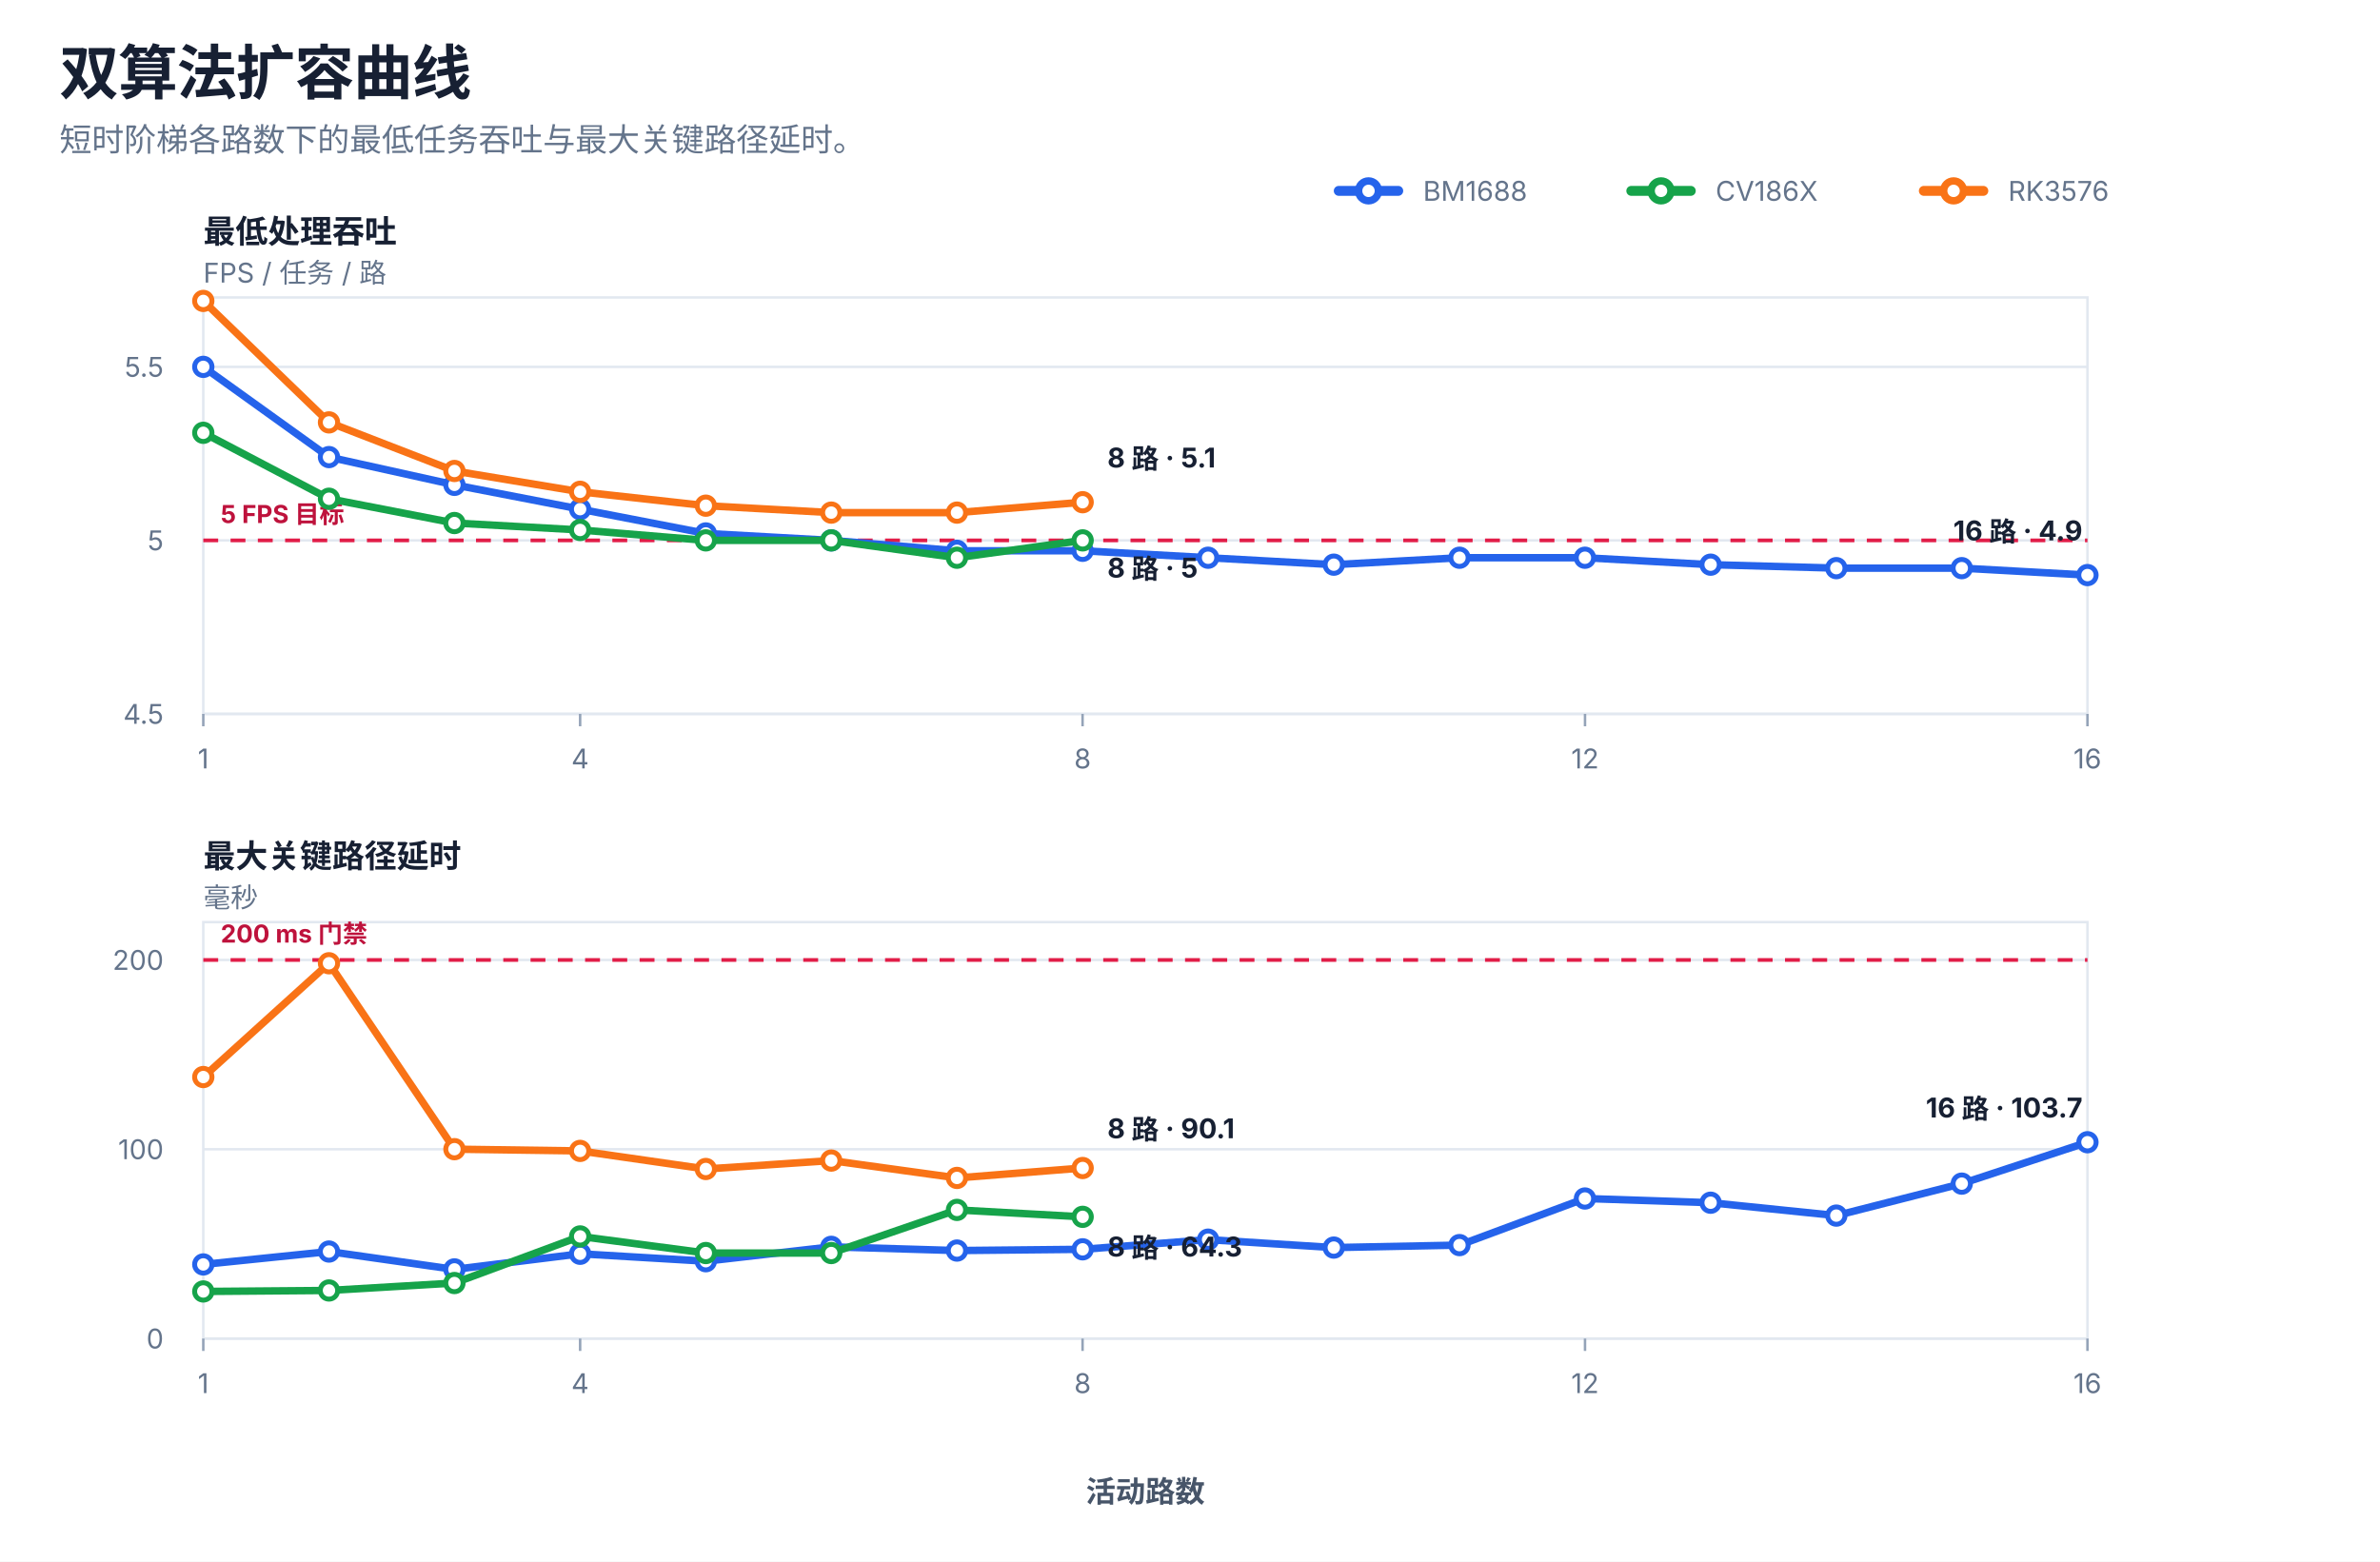
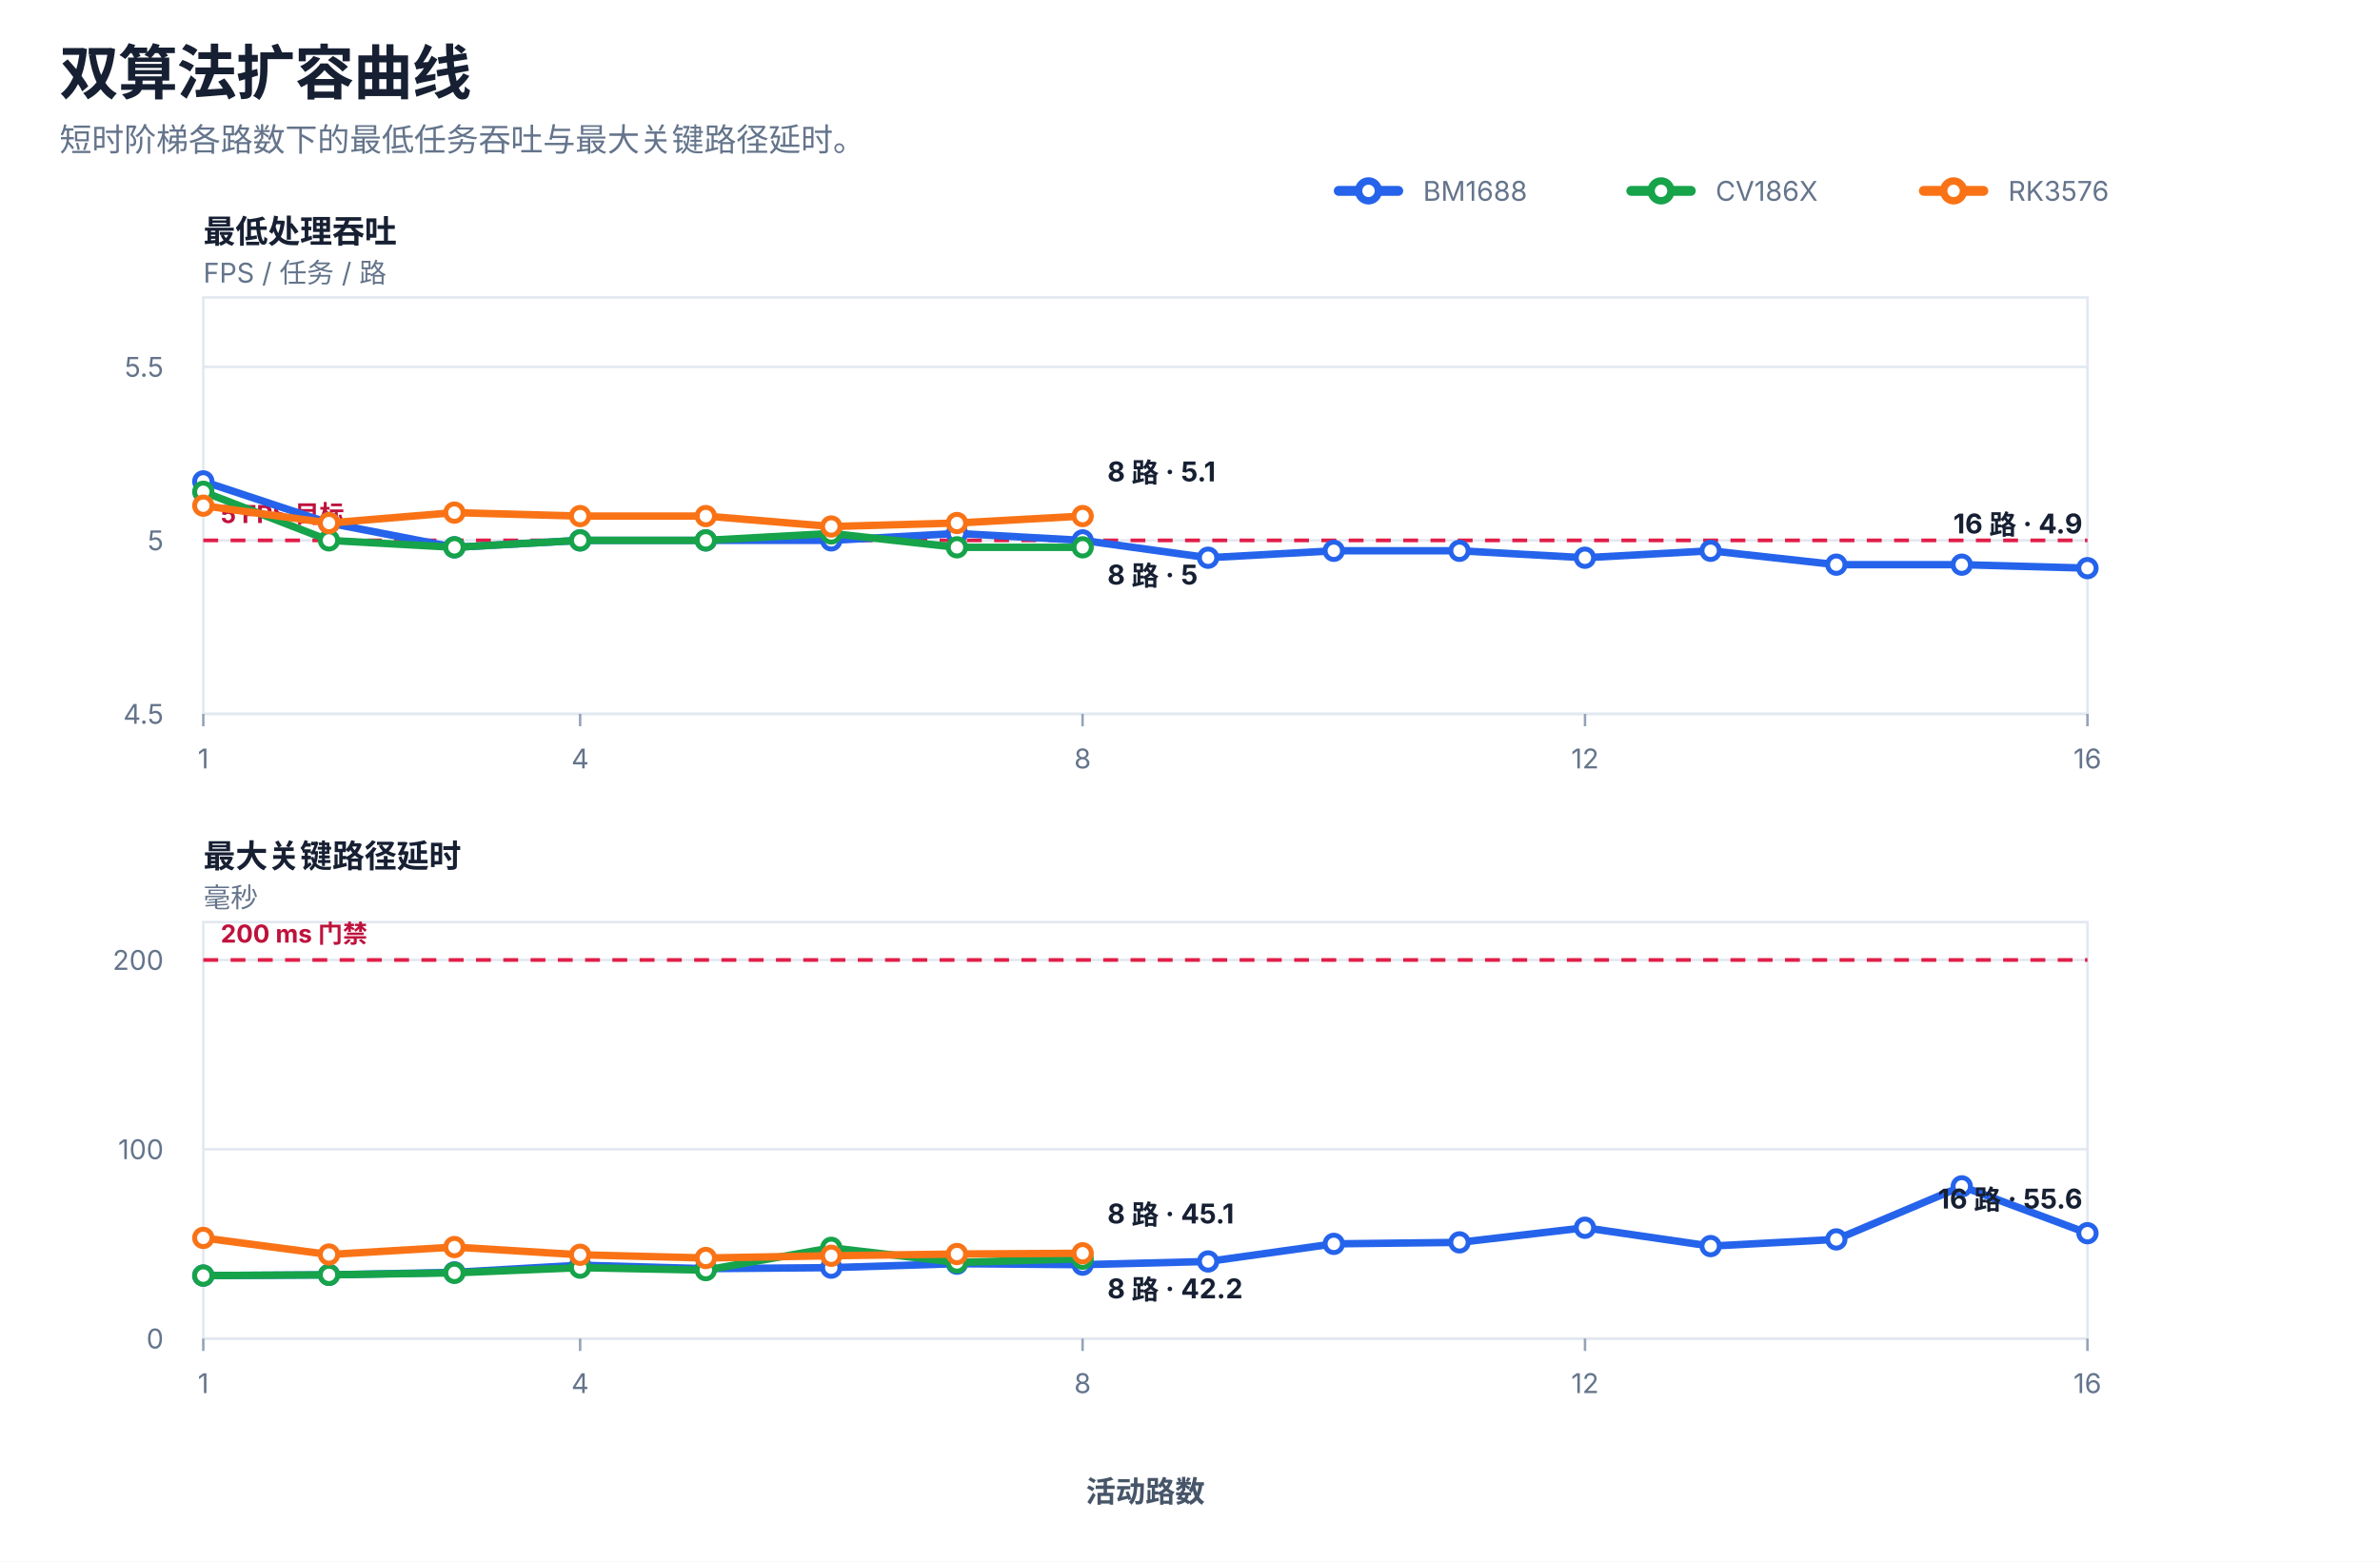
<svg xmlns="http://www.w3.org/2000/svg" width="100%" height="auto" viewBox="0 0 960 630" role="img" aria-labelledby="title desc">
  <style>text{font-family:Inter,"Segoe UI",Arial,sans-serif;fill:#172033;font-variant-numeric:tabular-nums}.title{font-size:24px;font-weight:700;letter-spacing:-.3px}.subtitle{font-size:13px;fill:#64748b}.section{font-size:10px;font-weight:700;letter-spacing:1.2px;fill:#94a3b8}.section-rule{stroke:#e2e8f0}.label,.value{font-size:13px}.platform{font-size:15px;font-weight:700}.platform-note,.panel-unit{font-size:11px;fill:#64748b}.head,.panel-title{font-size:13px;font-weight:700}.cell{font-size:13px;font-weight:700;fill:#0f172a}.legend,.tick{font-size:11px;fill:#64748b}.end-label{font-size:11px;font-weight:700}.track{fill:#eef2f7}.frame{fill:#fff;stroke:#e2e8f0}.grid{stroke:#e2e8f0;stroke-width:1}.axis{stroke:#94a3b8}.target{stroke:#e11d48;stroke-width:1.5;stroke-dasharray:6 5}.target-label{font-size:10px;font-weight:700;fill:#be123c}.axis-title{font-size:12px;font-weight:700;fill:#475569}</style>
  <rect width="100%" height="100%" fill="#fff" />
  <text x="24" y="38" class="title">双算法扩容曲线</text>
  <text x="24" y="61" class="subtitle">短时阶梯各路数下的最低任务吞吐与最大关键路径延时。</text>
  <g transform="translate(540 77)">
    <line x1="0" y1="0" x2="24" y2="0" stroke="#2563eb" stroke-width="4" stroke-linecap="round" />
    <circle cx="12" cy="0" r="4" fill="#fff" stroke="#2563eb" stroke-width="3" />
    <text x="34" y="4" class="legend">BM1688</text>
  </g>
  <g transform="translate(658 77)">
    <line x1="0" y1="0" x2="24" y2="0" stroke="#16a34a" stroke-width="4" stroke-linecap="round" />
    <circle cx="12" cy="0" r="4" fill="#fff" stroke="#16a34a" stroke-width="3" />
    <text x="34" y="4" class="legend">CV186X</text>
  </g>
  <g transform="translate(776 77)">
    <line x1="0" y1="0" x2="24" y2="0" stroke="#f97316" stroke-width="4" stroke-linecap="round" />
    <circle cx="12" cy="0" r="4" fill="#fff" stroke="#f97316" stroke-width="3" />
    <text x="34" y="4" class="legend">RK3576</text>
  </g>
  <text x="82" y="98" class="panel-title">最低处理吞吐</text>
  <text x="82" y="114" class="panel-unit">FPS / 任务 / 路</text>
  <rect x="82" y="120" width="760" height="168" class="frame" />
  <line x1="82" y1="288" x2="842" y2="288" class="grid" />
  <text x="66" y="292" text-anchor="end" class="tick">4.5</text>
  <line x1="82" y1="218" x2="842" y2="218" class="grid" />
  <text x="66" y="222" text-anchor="end" class="tick">5</text>
  <line x1="82" y1="148" x2="842" y2="148" class="grid" />
  <text x="66" y="152" text-anchor="end" class="tick">5.5</text>
  <line x1="82" y1="288" x2="82" y2="293" class="axis" />
  <text x="82" y="310" text-anchor="middle" class="tick">1</text>
  <line x1="234" y1="288" x2="234" y2="293" class="axis" />
  <text x="234" y="310" text-anchor="middle" class="tick">4</text>
  <line x1="436.667" y1="288" x2="436.667" y2="293" class="axis" />
  <text x="436.667" y="310" text-anchor="middle" class="tick">8</text>
  <line x1="639.333" y1="288" x2="639.333" y2="293" class="axis" />
  <text x="639.333" y="310" text-anchor="middle" class="tick">12</text>
  <line x1="842" y1="288" x2="842" y2="293" class="axis" />
  <text x="842" y="310" text-anchor="middle" class="tick">16</text>
  <line x1="82" y1="218" x2="842" y2="218" class="target" />
  <text x="89" y="211" text-anchor="start" class="target-label">5 FPS 目标</text>
-   <polyline points="82.0,148.0 132.7,184.4 183.3,195.6 234.0,205.4 284.7,215.2 335.3,218.0 386.0,222.2 436.7,222.2 487.3,225.0 538.0,227.8 588.7,225.0 639.3,225.0 690.0,227.8 740.7,229.2 791.3,229.2 842.0,232.0" fill="none" stroke="#2563eb" stroke-width="3" stroke-linejoin="round" stroke-linecap="round" />
-   <circle cx="82.0" cy="148.0" r="3.5" fill="#fff" stroke="#2563eb" stroke-width="2" />
-   <circle cx="132.7" cy="184.4" r="3.5" fill="#fff" stroke="#2563eb" stroke-width="2" />
-   <circle cx="183.3" cy="195.6" r="3.5" fill="#fff" stroke="#2563eb" stroke-width="2" />
-   <circle cx="234.0" cy="205.4" r="3.5" fill="#fff" stroke="#2563eb" stroke-width="2" />
-   <circle cx="284.7" cy="215.2" r="3.5" fill="#fff" stroke="#2563eb" stroke-width="2" />
+   <polyline points="82.0,194.2 132.7,211.0 183.3,220.8 234.0,218.0 284.7,218.0 335.3,218.0 386.0,215.2 436.7,218.0 487.3,225.0 538.0,222.2 588.7,222.2 639.3,225.0 690.0,222.2 740.7,227.8 791.3,227.8 842.0,229.2" fill="none" stroke="#2563eb" stroke-width="3" stroke-linejoin="round" stroke-linecap="round" />
+   <circle cx="82.0" cy="194.2" r="3.5" fill="#fff" stroke="#2563eb" stroke-width="2" />
+   <circle cx="132.7" cy="211.0" r="3.5" fill="#fff" stroke="#2563eb" stroke-width="2" />
+   <circle cx="183.3" cy="220.8" r="3.5" fill="#fff" stroke="#2563eb" stroke-width="2" />
+   <circle cx="234.0" cy="218.0" r="3.5" fill="#fff" stroke="#2563eb" stroke-width="2" />
+   <circle cx="284.7" cy="218.0" r="3.5" fill="#fff" stroke="#2563eb" stroke-width="2" />
  <circle cx="335.3" cy="218.0" r="3.5" fill="#fff" stroke="#2563eb" stroke-width="2" />
-   <circle cx="386.0" cy="222.2" r="3.5" fill="#fff" stroke="#2563eb" stroke-width="2" />
-   <circle cx="436.7" cy="222.2" r="3.5" fill="#fff" stroke="#2563eb" stroke-width="2" />
+   <circle cx="386.0" cy="215.2" r="3.5" fill="#fff" stroke="#2563eb" stroke-width="2" />
+   <circle cx="436.7" cy="218.0" r="3.5" fill="#fff" stroke="#2563eb" stroke-width="2" />
  <circle cx="487.3" cy="225.0" r="3.5" fill="#fff" stroke="#2563eb" stroke-width="2" />
-   <circle cx="538.0" cy="227.8" r="3.5" fill="#fff" stroke="#2563eb" stroke-width="2" />
-   <circle cx="588.7" cy="225.0" r="3.5" fill="#fff" stroke="#2563eb" stroke-width="2" />
+   <circle cx="538.0" cy="222.2" r="3.5" fill="#fff" stroke="#2563eb" stroke-width="2" />
+   <circle cx="588.7" cy="222.2" r="3.5" fill="#fff" stroke="#2563eb" stroke-width="2" />
  <circle cx="639.3" cy="225.0" r="3.5" fill="#fff" stroke="#2563eb" stroke-width="2" />
-   <circle cx="690.0" cy="227.8" r="3.5" fill="#fff" stroke="#2563eb" stroke-width="2" />
-   <circle cx="740.7" cy="229.2" r="3.5" fill="#fff" stroke="#2563eb" stroke-width="2" />
-   <circle cx="791.3" cy="229.2" r="3.5" fill="#fff" stroke="#2563eb" stroke-width="2" />
-   <circle cx="842.0" cy="232.0" r="3.5" fill="#fff" stroke="#2563eb" stroke-width="2" />
-   <text x="840" y="218" text-anchor="end" class="end-label" fill="#2563eb">16 路 · 4.9</text>
-   <polyline points="82.0,174.6 132.7,201.2 183.3,211.0 234.0,213.8 284.7,218.0 335.3,218.0 386.0,225.0 436.7,218.0" fill="none" stroke="#16a34a" stroke-width="3" stroke-linejoin="round" stroke-linecap="round" />
-   <circle cx="82.0" cy="174.6" r="3.5" fill="#fff" stroke="#16a34a" stroke-width="2" />
-   <circle cx="132.7" cy="201.2" r="3.5" fill="#fff" stroke="#16a34a" stroke-width="2" />
-   <circle cx="183.3" cy="211.0" r="3.5" fill="#fff" stroke="#16a34a" stroke-width="2" />
-   <circle cx="234.0" cy="213.8" r="3.5" fill="#fff" stroke="#16a34a" stroke-width="2" />
+   <circle cx="690.0" cy="222.2" r="3.5" fill="#fff" stroke="#2563eb" stroke-width="2" />
+   <circle cx="740.7" cy="227.8" r="3.5" fill="#fff" stroke="#2563eb" stroke-width="2" />
+   <circle cx="791.3" cy="227.8" r="3.5" fill="#fff" stroke="#2563eb" stroke-width="2" />
+   <circle cx="842.0" cy="229.2" r="3.5" fill="#fff" stroke="#2563eb" stroke-width="2" />
+   <text x="840" y="215.2" text-anchor="end" class="end-label" fill="#2563eb">16 路 · 4.9</text>
+   <polyline points="82.0,198.4 132.7,218.0 183.3,220.8 234.0,218.0 284.7,218.0 335.3,215.2 386.0,220.8 436.7,220.8" fill="none" stroke="#16a34a" stroke-width="3" stroke-linejoin="round" stroke-linecap="round" />
+   <circle cx="82.0" cy="198.4" r="3.5" fill="#fff" stroke="#16a34a" stroke-width="2" />
+   <circle cx="132.7" cy="218.0" r="3.5" fill="#fff" stroke="#16a34a" stroke-width="2" />
+   <circle cx="183.3" cy="220.8" r="3.5" fill="#fff" stroke="#16a34a" stroke-width="2" />
+   <circle cx="234.0" cy="218.0" r="3.5" fill="#fff" stroke="#16a34a" stroke-width="2" />
  <circle cx="284.7" cy="218.0" r="3.5" fill="#fff" stroke="#16a34a" stroke-width="2" />
-   <circle cx="335.3" cy="218.0" r="3.5" fill="#fff" stroke="#16a34a" stroke-width="2" />
-   <circle cx="386.0" cy="225.0" r="3.5" fill="#fff" stroke="#16a34a" stroke-width="2" />
-   <circle cx="436.7" cy="218.0" r="3.5" fill="#fff" stroke="#16a34a" stroke-width="2" />
-   <text x="446.667" y="233" text-anchor="start" class="end-label" fill="#16a34a">8 路 · 5</text>
-   <polyline points="82.0,121.4 132.7,170.4 183.3,190.0 234.0,198.4 284.7,204.0 335.3,206.8 386.0,206.8 436.7,202.6" fill="none" stroke="#f97316" stroke-width="3" stroke-linejoin="round" stroke-linecap="round" />
-   <circle cx="82.0" cy="121.4" r="3.5" fill="#fff" stroke="#f97316" stroke-width="2" />
-   <circle cx="132.7" cy="170.4" r="3.5" fill="#fff" stroke="#f97316" stroke-width="2" />
-   <circle cx="183.3" cy="190.0" r="3.5" fill="#fff" stroke="#f97316" stroke-width="2" />
-   <circle cx="234.0" cy="198.4" r="3.5" fill="#fff" stroke="#f97316" stroke-width="2" />
-   <circle cx="284.7" cy="204.0" r="3.5" fill="#fff" stroke="#f97316" stroke-width="2" />
-   <circle cx="335.3" cy="206.8" r="3.5" fill="#fff" stroke="#f97316" stroke-width="2" />
-   <circle cx="386.0" cy="206.8" r="3.5" fill="#fff" stroke="#f97316" stroke-width="2" />
-   <circle cx="436.7" cy="202.6" r="3.5" fill="#fff" stroke="#f97316" stroke-width="2" />
-   <text x="446.667" y="188.6" text-anchor="start" class="end-label" fill="#f97316">8 路 · 5.1</text>
+   <circle cx="335.3" cy="215.2" r="3.5" fill="#fff" stroke="#16a34a" stroke-width="2" />
+   <circle cx="386.0" cy="220.8" r="3.5" fill="#fff" stroke="#16a34a" stroke-width="2" />
+   <circle cx="436.7" cy="220.8" r="3.5" fill="#fff" stroke="#16a34a" stroke-width="2" />
+   <text x="446.667" y="235.8" text-anchor="start" class="end-label" fill="#16a34a">8 路 · 5</text>
+   <polyline points="82.0,204.0 132.7,211.0 183.3,206.8 234.0,208.2 284.7,208.2 335.3,212.4 386.0,211.0 436.7,208.2" fill="none" stroke="#f97316" stroke-width="3" stroke-linejoin="round" stroke-linecap="round" />
+   <circle cx="82.0" cy="204.0" r="3.5" fill="#fff" stroke="#f97316" stroke-width="2" />
+   <circle cx="132.7" cy="211.0" r="3.5" fill="#fff" stroke="#f97316" stroke-width="2" />
+   <circle cx="183.3" cy="206.8" r="3.5" fill="#fff" stroke="#f97316" stroke-width="2" />
+   <circle cx="234.0" cy="208.2" r="3.5" fill="#fff" stroke="#f97316" stroke-width="2" />
+   <circle cx="284.7" cy="208.2" r="3.5" fill="#fff" stroke="#f97316" stroke-width="2" />
+   <circle cx="335.3" cy="212.4" r="3.5" fill="#fff" stroke="#f97316" stroke-width="2" />
+   <circle cx="386.0" cy="211.0" r="3.5" fill="#fff" stroke="#f97316" stroke-width="2" />
+   <circle cx="436.7" cy="208.2" r="3.5" fill="#fff" stroke="#f97316" stroke-width="2" />
+   <text x="446.667" y="194.2" text-anchor="start" class="end-label" fill="#f97316">8 路 · 5.1</text>
  <text x="82" y="350" class="panel-title">最大关键路径延时</text>
  <text x="82" y="366" class="panel-unit">毫秒</text>
  <rect x="82" y="372" width="760" height="168" class="frame" />
  <line x1="82" y1="540" x2="842" y2="540" class="grid" />
  <text x="66" y="544" text-anchor="end" class="tick">0</text>
  <line x1="82" y1="463.636" x2="842" y2="463.636" class="grid" />
  <text x="66" y="467.636" text-anchor="end" class="tick">100</text>
  <line x1="82" y1="387.273" x2="842" y2="387.273" class="grid" />
  <text x="66" y="391.273" text-anchor="end" class="tick">200</text>
  <line x1="82" y1="540" x2="82" y2="545" class="axis" />
  <text x="82" y="562" text-anchor="middle" class="tick">1</text>
  <line x1="234" y1="540" x2="234" y2="545" class="axis" />
  <text x="234" y="562" text-anchor="middle" class="tick">4</text>
  <line x1="436.667" y1="540" x2="436.667" y2="545" class="axis" />
  <text x="436.667" y="562" text-anchor="middle" class="tick">8</text>
  <line x1="639.333" y1="540" x2="639.333" y2="545" class="axis" />
  <text x="639.333" y="562" text-anchor="middle" class="tick">12</text>
  <line x1="842" y1="540" x2="842" y2="545" class="axis" />
  <text x="842" y="562" text-anchor="middle" class="tick">16</text>
  <line x1="82" y1="387.273" x2="842" y2="387.273" class="target" />
  <text x="89" y="380.273" text-anchor="start" class="target-label">200 ms 门禁</text>
-   <polyline points="82.0,510.1 132.7,504.9 183.3,512.1 234.0,505.8 284.7,508.8 335.3,503.0 386.0,504.5 436.7,504.0 487.3,500.1 538.0,503.3 588.7,502.3 639.3,483.5 690.0,485.2 740.7,490.4 791.3,477.5 842.0,460.8" fill="none" stroke="#2563eb" stroke-width="3" stroke-linejoin="round" stroke-linecap="round" />
-   <circle cx="82.0" cy="510.1" r="3.5" fill="#fff" stroke="#2563eb" stroke-width="2" />
-   <circle cx="132.7" cy="504.9" r="3.5" fill="#fff" stroke="#2563eb" stroke-width="2" />
-   <circle cx="183.3" cy="512.1" r="3.5" fill="#fff" stroke="#2563eb" stroke-width="2" />
-   <circle cx="234.0" cy="505.8" r="3.5" fill="#fff" stroke="#2563eb" stroke-width="2" />
-   <circle cx="284.7" cy="508.8" r="3.5" fill="#fff" stroke="#2563eb" stroke-width="2" />
-   <circle cx="335.3" cy="503.0" r="3.5" fill="#fff" stroke="#2563eb" stroke-width="2" />
-   <circle cx="386.0" cy="504.5" r="3.5" fill="#fff" stroke="#2563eb" stroke-width="2" />
-   <circle cx="436.7" cy="504.0" r="3.5" fill="#fff" stroke="#2563eb" stroke-width="2" />
-   <circle cx="487.3" cy="500.1" r="3.5" fill="#fff" stroke="#2563eb" stroke-width="2" />
-   <circle cx="538.0" cy="503.3" r="3.5" fill="#fff" stroke="#2563eb" stroke-width="2" />
-   <circle cx="588.7" cy="502.3" r="3.5" fill="#fff" stroke="#2563eb" stroke-width="2" />
-   <circle cx="639.3" cy="483.5" r="3.5" fill="#fff" stroke="#2563eb" stroke-width="2" />
-   <circle cx="690.0" cy="485.2" r="3.5" fill="#fff" stroke="#2563eb" stroke-width="2" />
-   <circle cx="740.7" cy="490.4" r="3.5" fill="#fff" stroke="#2563eb" stroke-width="2" />
-   <circle cx="791.3" cy="477.5" r="3.5" fill="#fff" stroke="#2563eb" stroke-width="2" />
-   <circle cx="842.0" cy="460.8" r="3.5" fill="#fff" stroke="#2563eb" stroke-width="2" />
-   <text x="840" y="450.811" text-anchor="end" class="end-label" fill="#2563eb">16 路 · 103.7</text>
-   <polyline points="82.0,521.0 132.7,520.6 183.3,517.6 234.0,498.8 284.7,505.5 335.3,505.5 386.0,488.1 436.7,490.9" fill="none" stroke="#16a34a" stroke-width="3" stroke-linejoin="round" stroke-linecap="round" />
-   <circle cx="82.0" cy="521.0" r="3.5" fill="#fff" stroke="#16a34a" stroke-width="2" />
-   <circle cx="132.7" cy="520.6" r="3.5" fill="#fff" stroke="#16a34a" stroke-width="2" />
-   <circle cx="183.3" cy="517.6" r="3.5" fill="#fff" stroke="#16a34a" stroke-width="2" />
-   <circle cx="234.0" cy="498.8" r="3.5" fill="#fff" stroke="#16a34a" stroke-width="2" />
-   <circle cx="284.7" cy="505.5" r="3.5" fill="#fff" stroke="#16a34a" stroke-width="2" />
-   <circle cx="335.3" cy="505.5" r="3.5" fill="#fff" stroke="#16a34a" stroke-width="2" />
-   <circle cx="386.0" cy="488.1" r="3.5" fill="#fff" stroke="#16a34a" stroke-width="2" />
-   <circle cx="436.7" cy="490.9" r="3.5" fill="#fff" stroke="#16a34a" stroke-width="2" />
-   <text x="446.667" y="506.898" text-anchor="start" class="end-label" fill="#16a34a">8 路 · 64.3</text>
-   <polyline points="82.0,434.5 132.7,388.6 183.3,463.6 234.0,464.3 284.7,471.6 335.3,468.2 386.0,475.2 436.7,471.2" fill="none" stroke="#f97316" stroke-width="3" stroke-linejoin="round" stroke-linecap="round" />
-   <circle cx="82.0" cy="434.5" r="3.5" fill="#fff" stroke="#f97316" stroke-width="2" />
-   <circle cx="132.7" cy="388.6" r="3.5" fill="#fff" stroke="#f97316" stroke-width="2" />
-   <circle cx="183.3" cy="463.6" r="3.5" fill="#fff" stroke="#f97316" stroke-width="2" />
-   <circle cx="234.0" cy="464.3" r="3.5" fill="#fff" stroke="#f97316" stroke-width="2" />
-   <circle cx="284.7" cy="471.6" r="3.5" fill="#fff" stroke="#f97316" stroke-width="2" />
-   <circle cx="335.3" cy="468.2" r="3.5" fill="#fff" stroke="#f97316" stroke-width="2" />
-   <circle cx="386.0" cy="475.2" r="3.5" fill="#fff" stroke="#f97316" stroke-width="2" />
-   <circle cx="436.7" cy="471.2" r="3.5" fill="#fff" stroke="#f97316" stroke-width="2" />
-   <text x="446.667" y="459.196" text-anchor="start" class="end-label" fill="#f97316">8 路 · 90.1</text>
+   <polyline points="82.0,514.6 132.7,514.3 183.3,513.3 234.0,510.4 284.7,511.8 335.3,511.4 386.0,509.8 436.7,510.2 487.3,508.9 538.0,501.8 588.7,501.2 639.3,495.3 690.0,502.7 740.7,500.0 791.3,478.6 842.0,497.5" fill="none" stroke="#2563eb" stroke-width="3" stroke-linejoin="round" stroke-linecap="round" />
+   <circle cx="82.0" cy="514.6" r="3.5" fill="#fff" stroke="#2563eb" stroke-width="2" />
+   <circle cx="132.7" cy="514.3" r="3.5" fill="#fff" stroke="#2563eb" stroke-width="2" />
+   <circle cx="183.3" cy="513.3" r="3.5" fill="#fff" stroke="#2563eb" stroke-width="2" />
+   <circle cx="234.0" cy="510.4" r="3.5" fill="#fff" stroke="#2563eb" stroke-width="2" />
+   <circle cx="284.7" cy="511.8" r="3.5" fill="#fff" stroke="#2563eb" stroke-width="2" />
+   <circle cx="335.3" cy="511.4" r="3.5" fill="#fff" stroke="#2563eb" stroke-width="2" />
+   <circle cx="386.0" cy="509.8" r="3.5" fill="#fff" stroke="#2563eb" stroke-width="2" />
+   <circle cx="436.7" cy="510.2" r="3.5" fill="#fff" stroke="#2563eb" stroke-width="2" />
+   <circle cx="487.3" cy="508.9" r="3.5" fill="#fff" stroke="#2563eb" stroke-width="2" />
+   <circle cx="538.0" cy="501.8" r="3.5" fill="#fff" stroke="#2563eb" stroke-width="2" />
+   <circle cx="588.7" cy="501.2" r="3.5" fill="#fff" stroke="#2563eb" stroke-width="2" />
+   <circle cx="639.3" cy="495.3" r="3.5" fill="#fff" stroke="#2563eb" stroke-width="2" />
+   <circle cx="690.0" cy="502.7" r="3.5" fill="#fff" stroke="#2563eb" stroke-width="2" />
+   <circle cx="740.7" cy="500.0" r="3.5" fill="#fff" stroke="#2563eb" stroke-width="2" />
+   <circle cx="791.3" cy="478.6" r="3.5" fill="#fff" stroke="#2563eb" stroke-width="2" />
+   <circle cx="842.0" cy="497.5" r="3.5" fill="#fff" stroke="#2563eb" stroke-width="2" />
+   <text x="840" y="487.542" text-anchor="end" class="end-label" fill="#2563eb">16 路 · 55.6</text>
+   <polyline points="82.0,514.6 132.7,514.3 183.3,513.5 234.0,511.4 284.7,512.4 335.3,503.4 386.0,509.3 436.7,507.8" fill="none" stroke="#16a34a" stroke-width="3" stroke-linejoin="round" stroke-linecap="round" />
+   <circle cx="82.0" cy="514.6" r="3.5" fill="#fff" stroke="#16a34a" stroke-width="2" />
+   <circle cx="132.7" cy="514.3" r="3.5" fill="#fff" stroke="#16a34a" stroke-width="2" />
+   <circle cx="183.3" cy="513.5" r="3.5" fill="#fff" stroke="#16a34a" stroke-width="2" />
+   <circle cx="234.0" cy="511.4" r="3.5" fill="#fff" stroke="#16a34a" stroke-width="2" />
+   <circle cx="284.7" cy="512.4" r="3.5" fill="#fff" stroke="#16a34a" stroke-width="2" />
+   <circle cx="335.3" cy="503.4" r="3.5" fill="#fff" stroke="#16a34a" stroke-width="2" />
+   <circle cx="386.0" cy="509.3" r="3.5" fill="#fff" stroke="#16a34a" stroke-width="2" />
+   <circle cx="436.7" cy="507.8" r="3.5" fill="#fff" stroke="#16a34a" stroke-width="2" />
+   <text x="446.667" y="523.775" text-anchor="start" class="end-label" fill="#16a34a">8 路 · 42.2</text>
+   <polyline points="82.0,499.4 132.7,506.1 183.3,503.1 234.0,506.2 284.7,507.5 335.3,506.6 386.0,505.9 436.7,505.6" fill="none" stroke="#f97316" stroke-width="3" stroke-linejoin="round" stroke-linecap="round" />
+   <circle cx="82.0" cy="499.4" r="3.5" fill="#fff" stroke="#f97316" stroke-width="2" />
+   <circle cx="132.7" cy="506.1" r="3.5" fill="#fff" stroke="#f97316" stroke-width="2" />
+   <circle cx="183.3" cy="503.1" r="3.5" fill="#fff" stroke="#f97316" stroke-width="2" />
+   <circle cx="234.0" cy="506.2" r="3.5" fill="#fff" stroke="#f97316" stroke-width="2" />
+   <circle cx="284.7" cy="507.5" r="3.5" fill="#fff" stroke="#f97316" stroke-width="2" />
+   <circle cx="335.3" cy="506.6" r="3.5" fill="#fff" stroke="#f97316" stroke-width="2" />
+   <circle cx="386.0" cy="505.9" r="3.5" fill="#fff" stroke="#f97316" stroke-width="2" />
+   <circle cx="436.7" cy="505.6" r="3.5" fill="#fff" stroke="#f97316" stroke-width="2" />
+   <text x="446.667" y="493.56" text-anchor="start" class="end-label" fill="#f97316">8 路 · 45.1</text>
  <text x="462" y="606" text-anchor="middle" class="axis-title">活动路数</text>
</svg>
